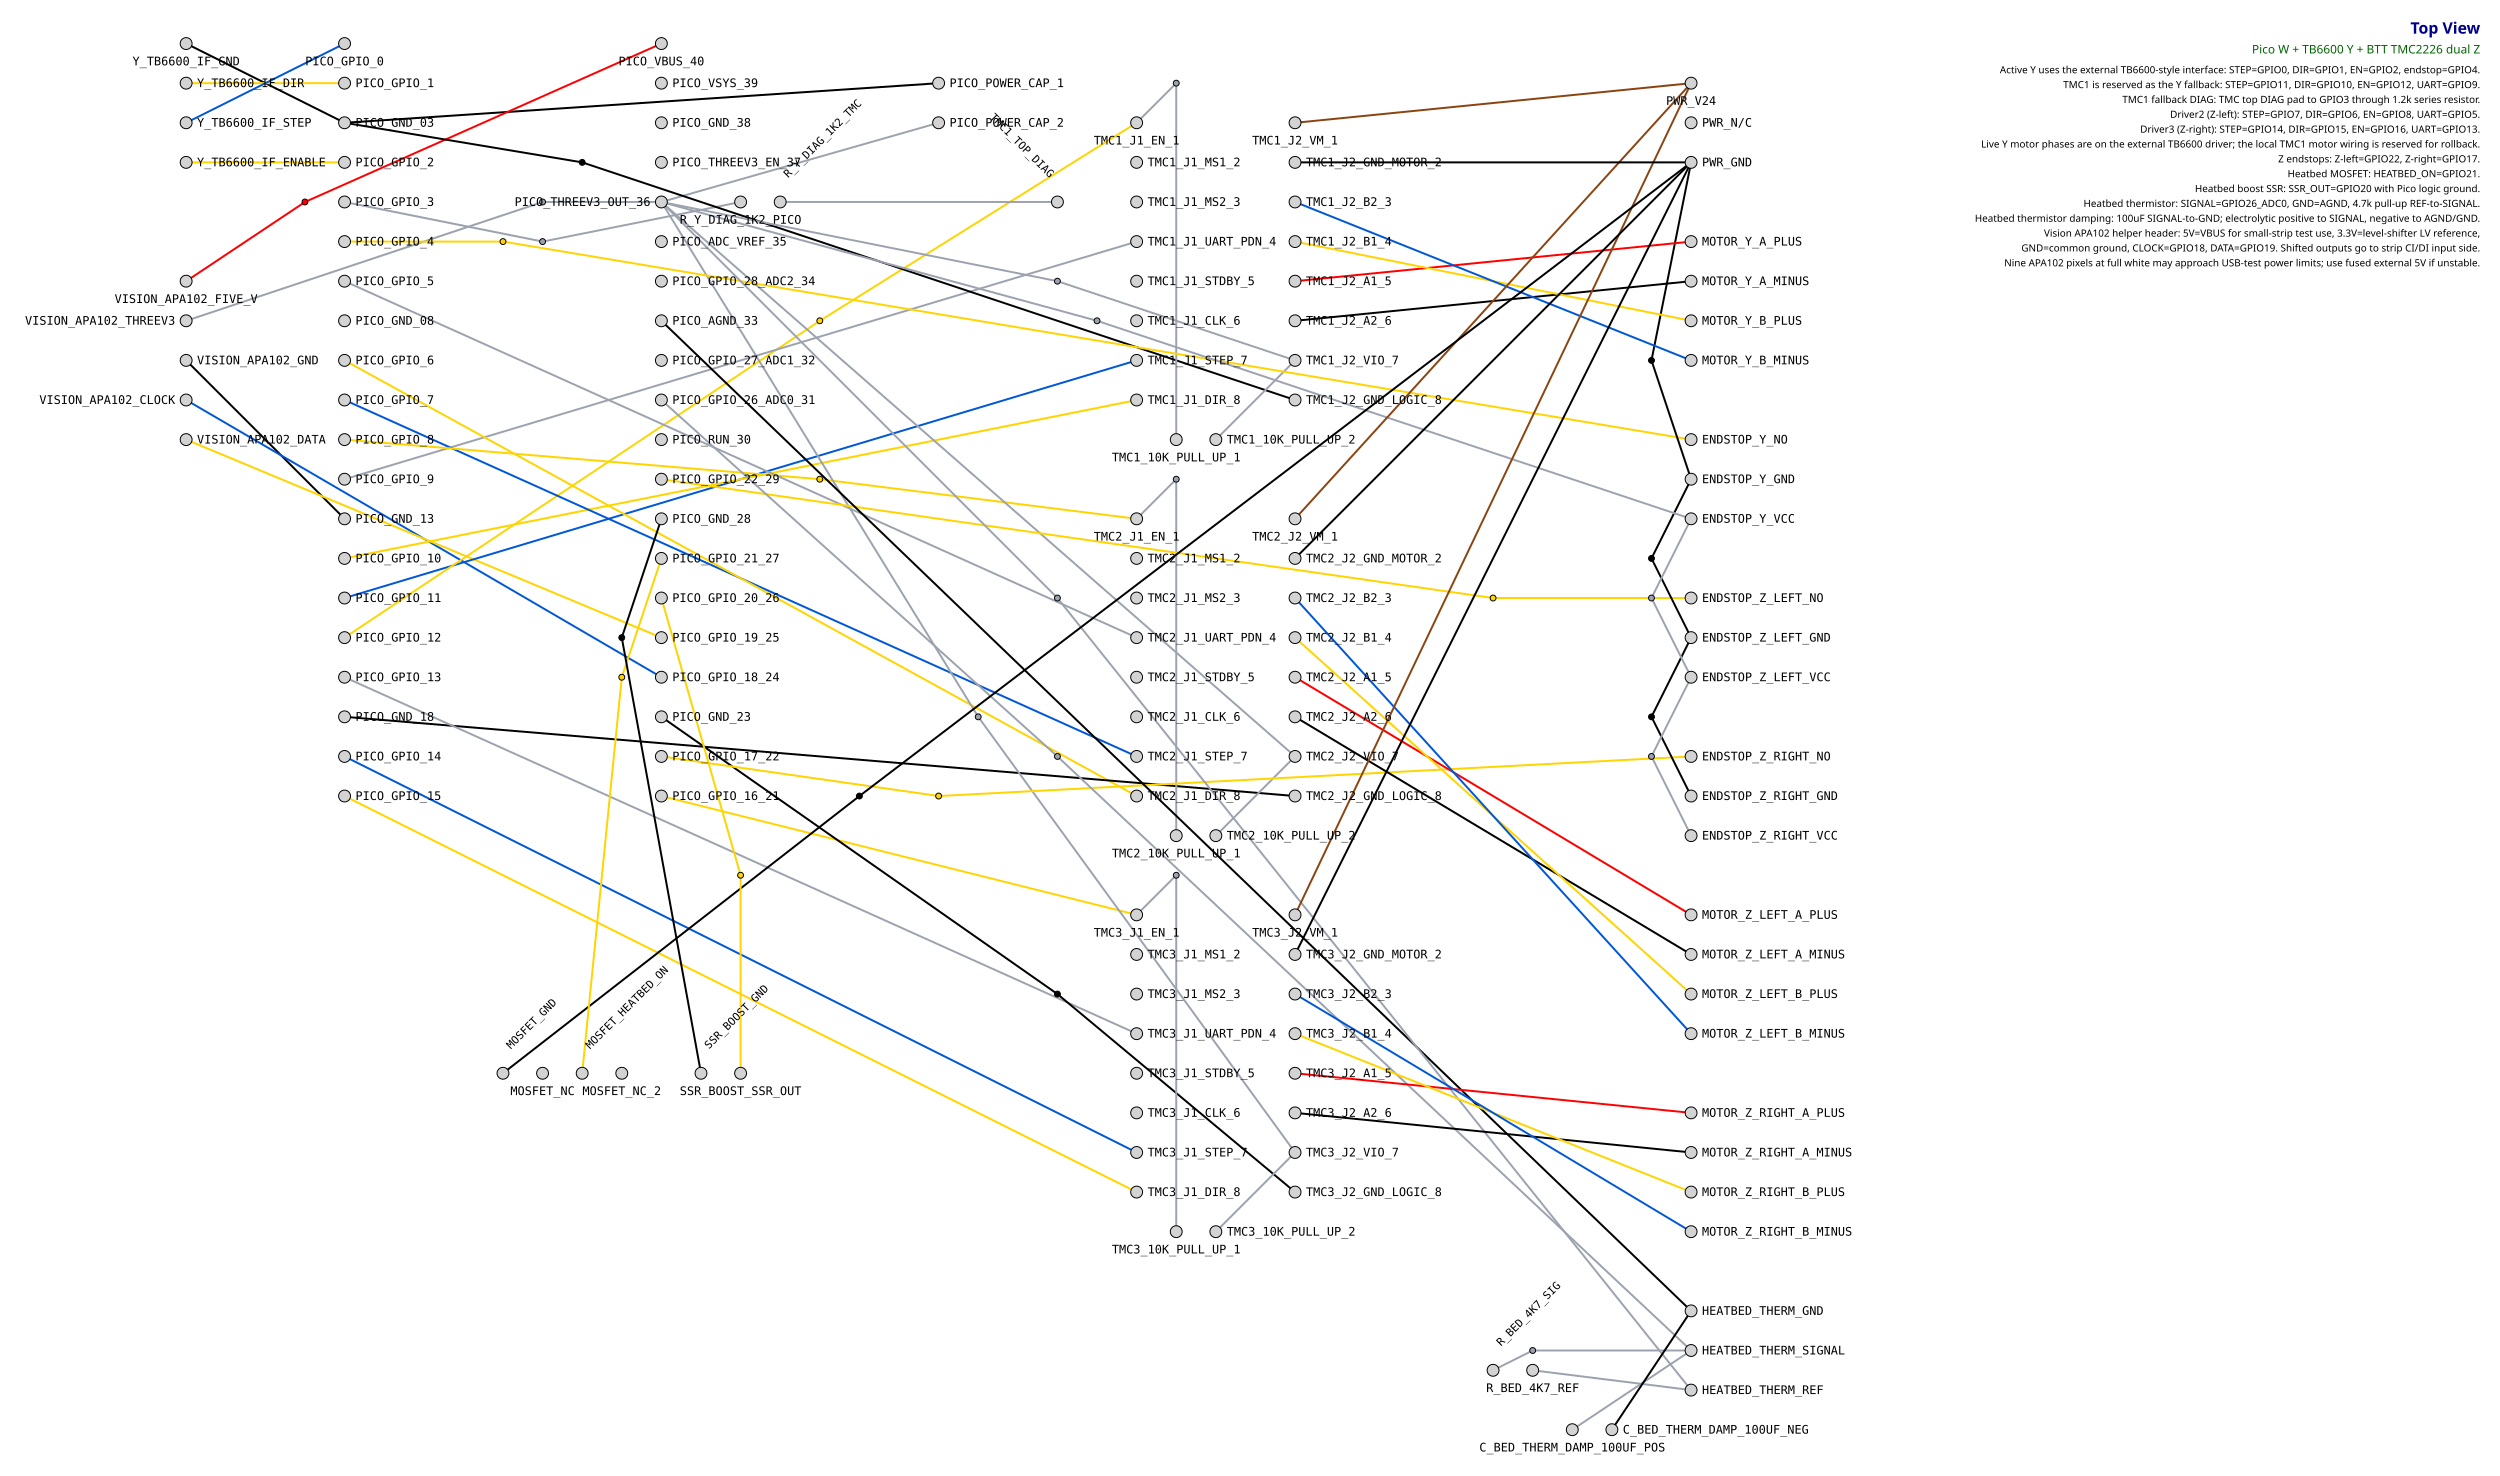
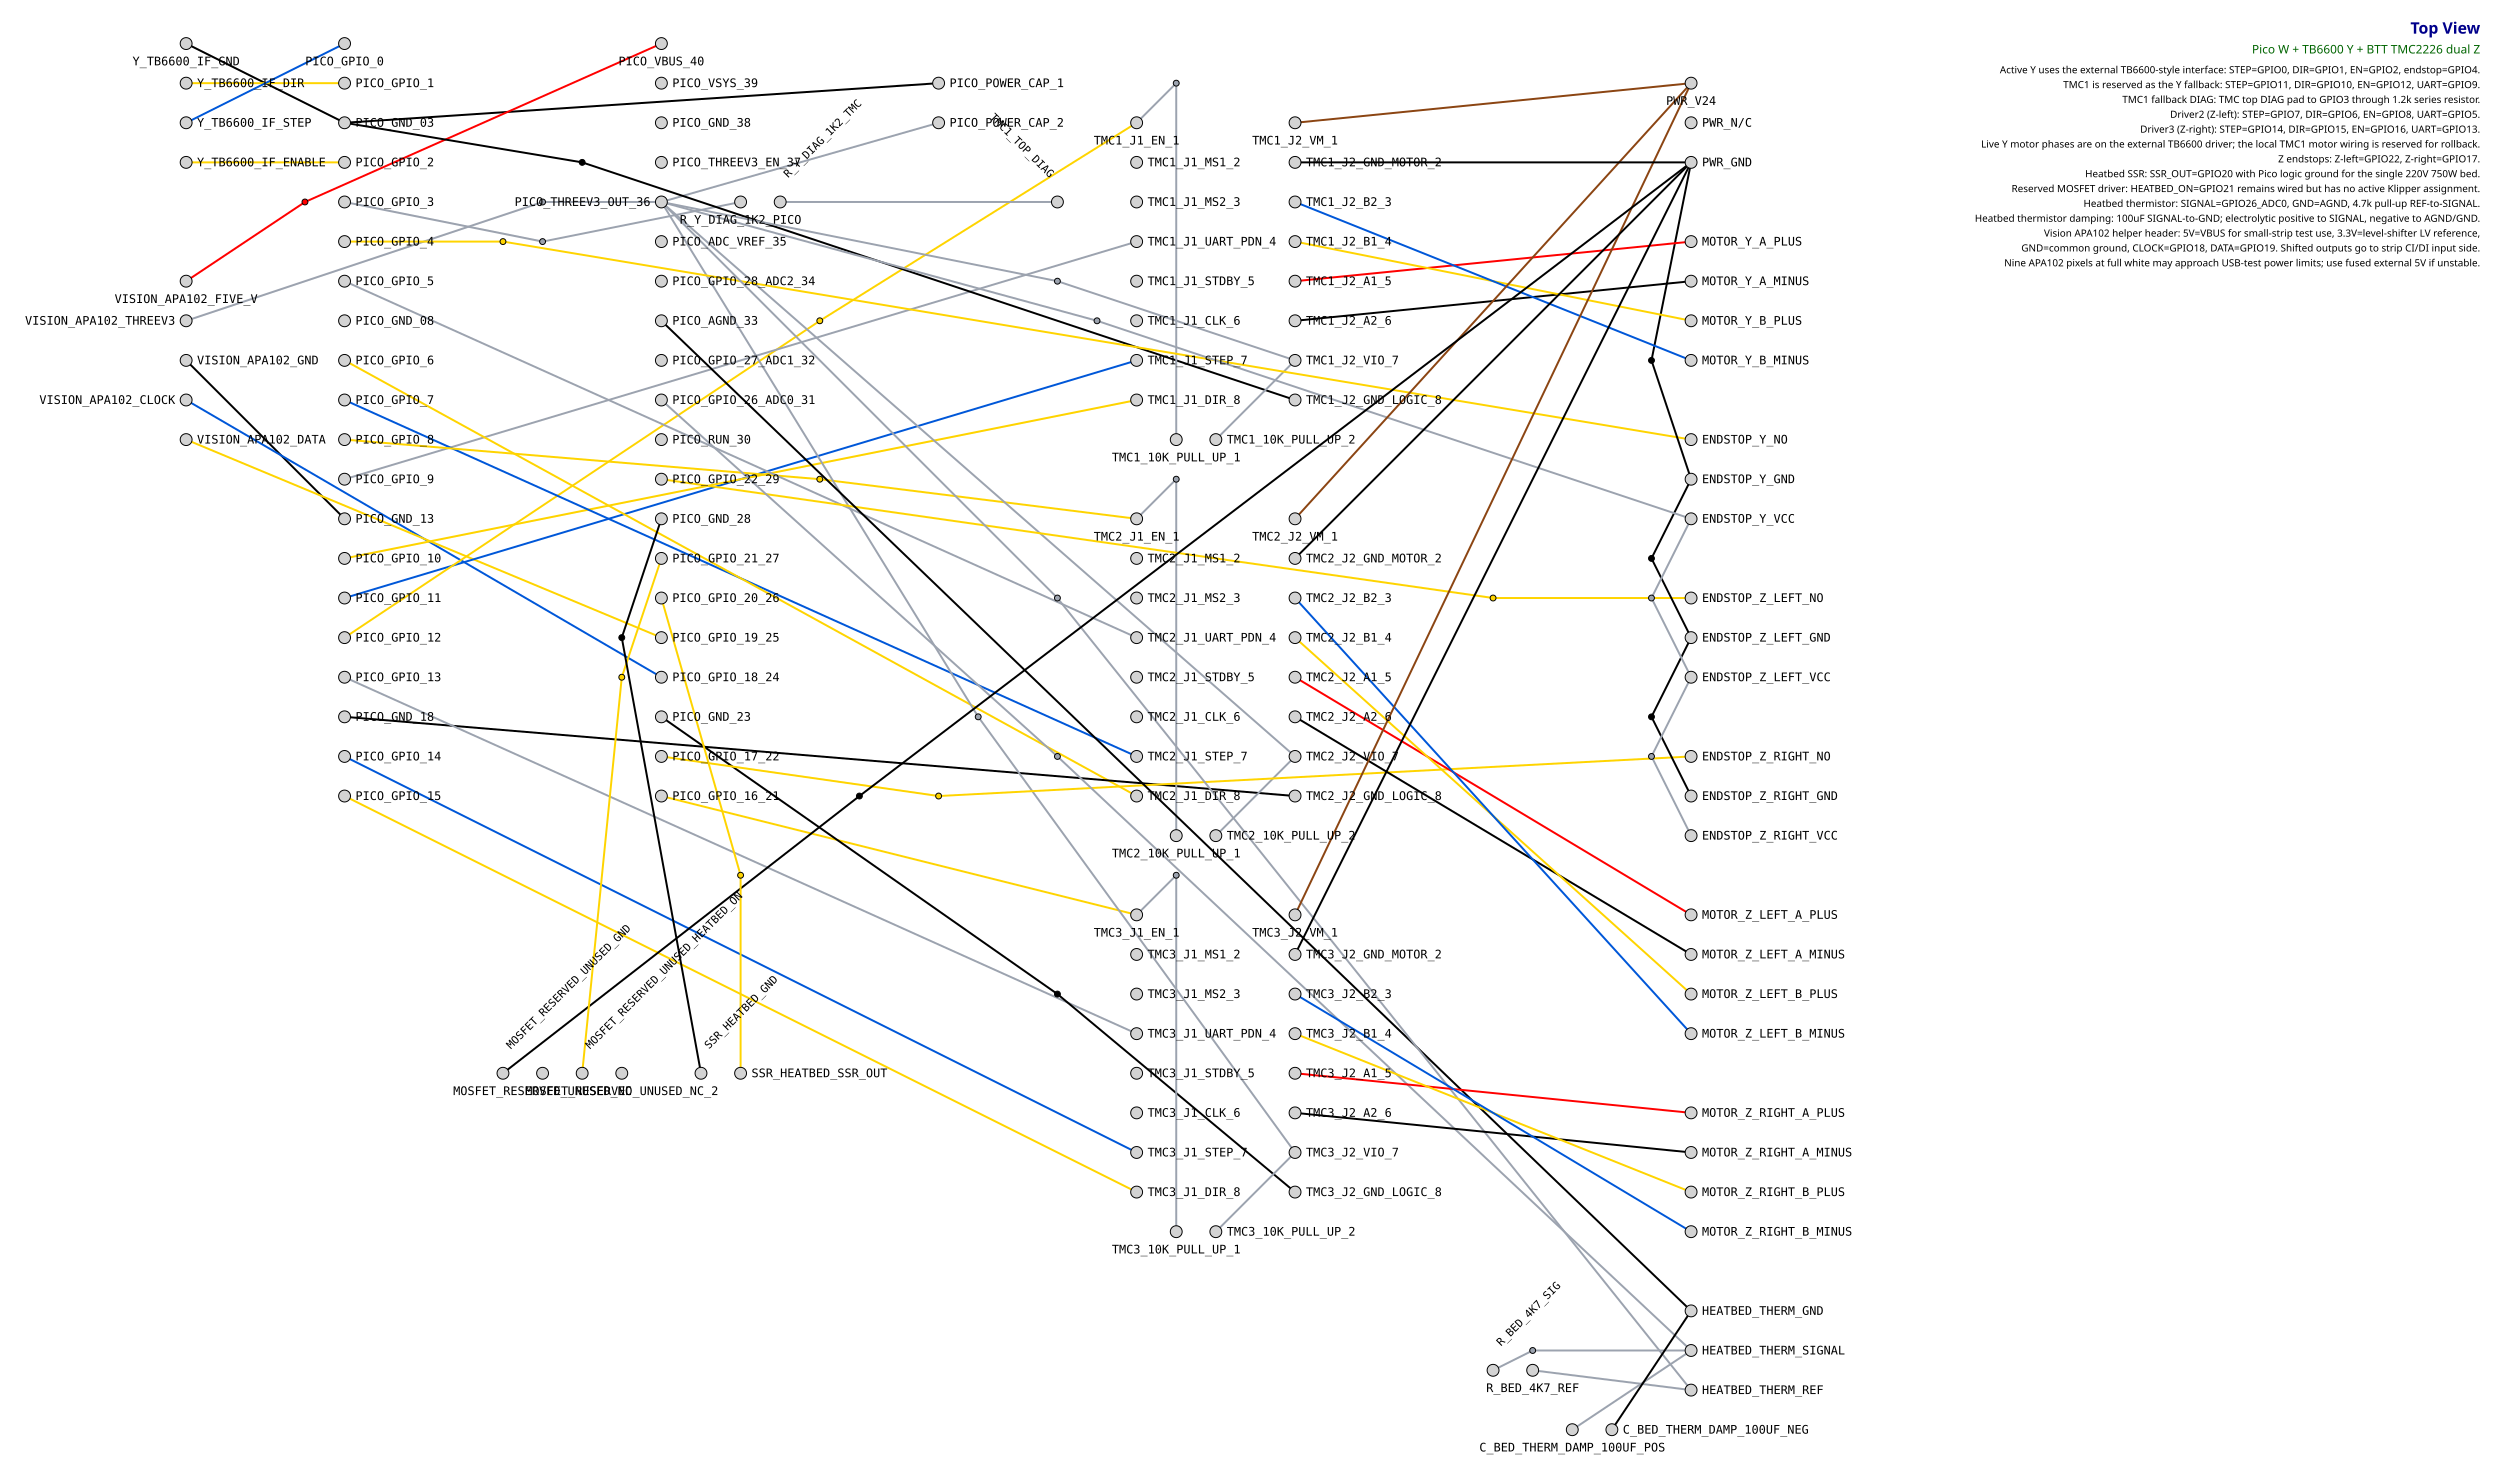
<svg xmlns="http://www.w3.org/2000/svg" viewBox="-128 -4 2525 1490" width="100%" height="100%">
  <line x1="220" y1="120" x2="820" y2="80" stroke="#000000" stroke-width="2" />
  <line x1="820" y1="120" x2="540" y2="200" stroke="#9ca3af" stroke-width="2" />
  <line x1="540" y1="40" x2="180" y2="200" stroke="#ff0000" stroke-width="2" />
  <line x1="180" y1="200" x2="60" y2="280" stroke="#ff0000" stroke-width="2" />
  <circle cx="180" cy="200" r="3" fill="#ff0000" stroke="black" stroke-width="1" />
  <line x1="540" y1="200" x2="420" y2="200" stroke="#9ca3af" stroke-width="2" />
  <line x1="420" y1="200" x2="60" y2="320" stroke="#9ca3af" stroke-width="2" />
  <circle cx="420" cy="200" r="3" fill="#9ca3af" stroke="black" stroke-width="1" />
  <line x1="220" y1="520" x2="60" y2="360" stroke="#000000" stroke-width="2" />
  <line x1="540" y1="680" x2="60" y2="400" stroke="#0057d8" stroke-width="2" />
  <line x1="540" y1="640" x2="60" y2="440" stroke="#ffd400" stroke-width="2" />
  <line x1="220" y1="120" x2="60" y2="40" stroke="#000000" stroke-width="2" />
  <line x1="220" y1="80" x2="60" y2="80" stroke="#ffd400" stroke-width="2" />
  <line x1="220" y1="40" x2="60" y2="120" stroke="#0057d8" stroke-width="2" />
  <line x1="220" y1="160" x2="60" y2="160" stroke="#ffd400" stroke-width="2" />
  <line x1="220" y1="600" x2="1020" y2="360" stroke="#0057d8" stroke-width="2" />
  <line x1="220" y1="560" x2="1020" y2="400" stroke="#ffd400" stroke-width="2" />
  <line x1="220" y1="640" x2="700" y2="320" stroke="#ffd400" stroke-width="2" />
  <line x1="700" y1="320" x2="1020" y2="120" stroke="#ffd400" stroke-width="2" />
  <circle cx="700" cy="320" r="3" fill="#ffd400" stroke="black" stroke-width="1" />
  <line x1="220" y1="480" x2="1020" y2="240" stroke="#9ca3af" stroke-width="2" />
  <line x1="220" y1="200" x2="420" y2="240" stroke="#9ca3af" stroke-width="2" />
  <line x1="420" y1="240" x2="620" y2="200" stroke="#9ca3af" stroke-width="2" />
  <circle cx="420" cy="240" r="3" fill="#9ca3af" stroke="black" stroke-width="1" />
  <line x1="660" y1="200" x2="940" y2="200" stroke="#9ca3af" stroke-width="2" />
  <line x1="220" y1="120" x2="460" y2="160" stroke="#000000" stroke-width="2" />
  <line x1="460" y1="160" x2="1180" y2="400" stroke="#000000" stroke-width="2" />
  <circle cx="460" cy="160" r="3" fill="#000000" stroke="black" stroke-width="1" />
  <line x1="540" y1="200" x2="940" y2="280" stroke="#9ca3af" stroke-width="2" />
  <line x1="940" y1="280" x2="1180" y2="360" stroke="#9ca3af" stroke-width="2" />
  <circle cx="940" cy="280" r="3" fill="#9ca3af" stroke="black" stroke-width="1" />
  <line x1="1180" y1="360" x2="1100" y2="440" stroke="#9ca3af" stroke-width="2" />
  <line x1="1060" y1="440" x2="1060" y2="80" stroke="#9ca3af" stroke-width="2" />
  <line x1="1060" y1="80" x2="1020" y2="120" stroke="#9ca3af" stroke-width="2" />
  <circle cx="1060" cy="80" r="3" fill="#9ca3af" stroke="black" stroke-width="1" />
  <line x1="220" y1="400" x2="1020" y2="760" stroke="#0057d8" stroke-width="2" />
  <line x1="220" y1="360" x2="1020" y2="800" stroke="#ffd400" stroke-width="2" />
  <line x1="220" y1="440" x2="700" y2="480" stroke="#ffd400" stroke-width="2" />
  <line x1="700" y1="480" x2="1020" y2="520" stroke="#ffd400" stroke-width="2" />
  <circle cx="700" cy="480" r="3" fill="#ffd400" stroke="black" stroke-width="1" />
  <line x1="220" y1="280" x2="1020" y2="640" stroke="#9ca3af" stroke-width="2" />
  <line x1="220" y1="720" x2="1180" y2="800" stroke="#000000" stroke-width="2" />
  <line x1="540" y1="200" x2="1180" y2="760" stroke="#9ca3af" stroke-width="2" />
  <line x1="1180" y1="760" x2="1100" y2="840" stroke="#9ca3af" stroke-width="2" />
  <line x1="1060" y1="840" x2="1060" y2="480" stroke="#9ca3af" stroke-width="2" />
  <line x1="1060" y1="480" x2="1020" y2="520" stroke="#9ca3af" stroke-width="2" />
  <circle cx="1060" cy="480" r="3" fill="#9ca3af" stroke="black" stroke-width="1" />
  <line x1="220" y1="760" x2="1020" y2="1160" stroke="#0057d8" stroke-width="2" />
  <line x1="220" y1="800" x2="1020" y2="1200" stroke="#ffd400" stroke-width="2" />
  <line x1="540" y1="800" x2="1020" y2="920" stroke="#ffd400" stroke-width="2" />
  <line x1="220" y1="680" x2="1020" y2="1040" stroke="#9ca3af" stroke-width="2" />
  <line x1="540" y1="720" x2="940" y2="1000" stroke="#000000" stroke-width="2" />
  <line x1="940" y1="1000" x2="1180" y2="1200" stroke="#000000" stroke-width="2" />
  <circle cx="940" cy="1000" r="3" fill="#000000" stroke="black" stroke-width="1" />
  <line x1="540" y1="200" x2="860" y2="720" stroke="#9ca3af" stroke-width="2" />
  <line x1="860" y1="720" x2="1180" y2="1160" stroke="#9ca3af" stroke-width="2" />
  <circle cx="860" cy="720" r="3" fill="#9ca3af" stroke="black" stroke-width="1" />
  <line x1="1180" y1="1160" x2="1100" y2="1240" stroke="#9ca3af" stroke-width="2" />
  <line x1="1060" y1="1240" x2="1060" y2="880" stroke="#9ca3af" stroke-width="2" />
  <line x1="1060" y1="880" x2="1020" y2="920" stroke="#9ca3af" stroke-width="2" />
  <circle cx="1060" cy="880" r="3" fill="#9ca3af" stroke="black" stroke-width="1" />
  <line x1="220" y1="240" x2="380" y2="240" stroke="#ffd400" stroke-width="2" />
  <line x1="380" y1="240" x2="1580" y2="440" stroke="#ffd400" stroke-width="2" />
  <circle cx="380" cy="240" r="3" fill="#ffd400" stroke="black" stroke-width="1" />
  <line x1="540" y1="480" x2="1380" y2="600" stroke="#ffd400" stroke-width="2" />
  <line x1="1380" y1="600" x2="1580" y2="600" stroke="#ffd400" stroke-width="2" />
  <circle cx="1380" cy="600" r="3" fill="#ffd400" stroke="black" stroke-width="1" />
  <line x1="540" y1="760" x2="820" y2="800" stroke="#ffd400" stroke-width="2" />
  <line x1="820" y1="800" x2="1580" y2="760" stroke="#ffd400" stroke-width="2" />
  <circle cx="820" cy="800" r="3" fill="#ffd400" stroke="black" stroke-width="1" />
  <line x1="1580" y1="160" x2="1540" y2="360" stroke="#000000" stroke-width="2" />
  <line x1="1540" y1="360" x2="1580" y2="480" stroke="#000000" stroke-width="2" />
  <circle cx="1540" cy="360" r="3" fill="#000000" stroke="black" stroke-width="1" />
  <line x1="1580" y1="480" x2="1540" y2="560" stroke="#000000" stroke-width="2" />
  <line x1="1540" y1="560" x2="1580" y2="640" stroke="#000000" stroke-width="2" />
  <circle cx="1540" cy="560" r="3" fill="#000000" stroke="black" stroke-width="1" />
  <line x1="1580" y1="640" x2="1540" y2="720" stroke="#000000" stroke-width="2" />
  <line x1="1540" y1="720" x2="1580" y2="800" stroke="#000000" stroke-width="2" />
  <circle cx="1540" cy="720" r="3" fill="#000000" stroke="black" stroke-width="1" />
  <line x1="1580" y1="520" x2="980" y2="320" stroke="#9ca3af" stroke-width="2" />
  <line x1="980" y1="320" x2="540" y2="200" stroke="#9ca3af" stroke-width="2" />
  <circle cx="980" cy="320" r="3" fill="#9ca3af" stroke="black" stroke-width="1" />
  <line x1="1580" y1="680" x2="1540" y2="600" stroke="#9ca3af" stroke-width="2" />
  <line x1="1540" y1="600" x2="1580" y2="520" stroke="#9ca3af" stroke-width="2" />
  <circle cx="1540" cy="600" r="3" fill="#9ca3af" stroke="black" stroke-width="1" />
  <line x1="1580" y1="840" x2="1540" y2="760" stroke="#9ca3af" stroke-width="2" />
  <line x1="1540" y1="760" x2="1580" y2="680" stroke="#9ca3af" stroke-width="2" />
  <circle cx="1540" cy="760" r="3" fill="#9ca3af" stroke="black" stroke-width="1" />
  <line x1="540" y1="320" x2="1580" y2="1320" stroke="#000000" stroke-width="2" />
  <line x1="540" y1="400" x2="940" y2="760" stroke="#9ca3af" stroke-width="2" />
  <line x1="940" y1="760" x2="1580" y2="1360" stroke="#9ca3af" stroke-width="2" />
  <circle cx="940" cy="760" r="3" fill="#9ca3af" stroke="black" stroke-width="1" />
  <line x1="540" y1="200" x2="940" y2="600" stroke="#9ca3af" stroke-width="2" />
  <line x1="940" y1="600" x2="1580" y2="1400" stroke="#9ca3af" stroke-width="2" />
  <circle cx="940" cy="600" r="3" fill="#9ca3af" stroke="black" stroke-width="1" />
  <line x1="1580" y1="1400" x2="1420" y2="1380" stroke="#9ca3af" stroke-width="2" />
  <line x1="1380" y1="1380" x2="1420" y2="1360" stroke="#9ca3af" stroke-width="2" />
  <line x1="1420" y1="1360" x2="1580" y2="1360" stroke="#9ca3af" stroke-width="2" />
  <circle cx="1420" cy="1360" r="3" fill="#9ca3af" stroke="black" stroke-width="1" />
  <line x1="1460" y1="1440" x2="1580" y2="1360" stroke="#9ca3af" stroke-width="2" />
  <line x1="1500" y1="1440" x2="1580" y2="1320" stroke="#000000" stroke-width="2" />
  <line x1="1580" y1="240" x2="1180" y2="280" stroke="#ff0000" stroke-width="2" />
  <line x1="1580" y1="280" x2="1180" y2="320" stroke="#000000" stroke-width="2" />
  <line x1="1580" y1="320" x2="1180" y2="240" stroke="#ffd400" stroke-width="2" />
  <line x1="1580" y1="360" x2="1180" y2="200" stroke="#0057d8" stroke-width="2" />
  <line x1="1580" y1="920" x2="1180" y2="680" stroke="#ff0000" stroke-width="2" />
  <line x1="1580" y1="960" x2="1180" y2="720" stroke="#000000" stroke-width="2" />
  <line x1="1580" y1="1000" x2="1180" y2="640" stroke="#ffd400" stroke-width="2" />
  <line x1="1580" y1="1040" x2="1180" y2="600" stroke="#0057d8" stroke-width="2" />
  <line x1="1580" y1="1120" x2="1180" y2="1080" stroke="#ff0000" stroke-width="2" />
  <line x1="1580" y1="1160" x2="1180" y2="1120" stroke="#000000" stroke-width="2" />
  <line x1="1580" y1="1200" x2="1180" y2="1040" stroke="#ffd400" stroke-width="2" />
  <line x1="1580" y1="1240" x2="1180" y2="1000" stroke="#0057d8" stroke-width="2" />
  <line x1="1580" y1="80" x2="1180" y2="120" stroke="#8b4513" stroke-width="2" />
  <line x1="1580" y1="80" x2="1180" y2="520" stroke="#8b4513" stroke-width="2" />
  <line x1="1580" y1="80" x2="1180" y2="920" stroke="#8b4513" stroke-width="2" />
  <line x1="1580" y1="160" x2="1180" y2="160" stroke="#000000" stroke-width="2" />
  <line x1="1580" y1="160" x2="1180" y2="560" stroke="#000000" stroke-width="2" />
  <line x1="1580" y1="160" x2="1180" y2="960" stroke="#000000" stroke-width="2" />
  <line x1="1580" y1="160" x2="740" y2="800" stroke="#000000" stroke-width="2" />
  <line x1="740" y1="800" x2="380" y2="1080" stroke="#000000" stroke-width="2" />
  <circle cx="740" cy="800" r="3" fill="#000000" stroke="black" stroke-width="1" />
  <line x1="540" y1="560" x2="500" y2="680" stroke="#ffd400" stroke-width="2" />
  <line x1="500" y1="680" x2="460" y2="1080" stroke="#ffd400" stroke-width="2" />
  <circle cx="500" cy="680" r="3" fill="#ffd400" stroke="black" stroke-width="1" />
  <line x1="540" y1="520" x2="500" y2="640" stroke="#000000" stroke-width="2" />
  <line x1="500" y1="640" x2="580" y2="1080" stroke="#000000" stroke-width="2" />
  <circle cx="500" cy="640" r="3" fill="#000000" stroke="black" stroke-width="1" />
  <line x1="540" y1="600" x2="620" y2="880" stroke="#ffd400" stroke-width="2" />
  <line x1="620" y1="880" x2="620" y2="1080" stroke="#ffd400" stroke-width="2" />
  <circle cx="620" cy="880" r="3" fill="#ffd400" stroke="black" stroke-width="1" />
  <circle cx="220" cy="40" r="6" fill="lightgray" stroke="black" />
  <text x="220" y="62" font-size="12px" font-family="monospace" text-anchor="middle">PICO_GPIO_0</text>
  <circle cx="220" cy="80" r="6" fill="lightgray" stroke="black" />
  <text x="231" y="84" font-size="12px" font-family="monospace" text-anchor="start">PICO_GPIO_1</text>
  <circle cx="220" cy="120" r="6" fill="lightgray" stroke="black" />
  <text x="231" y="124" font-size="12px" font-family="monospace" text-anchor="start">PICO_GND_03</text>
  <circle cx="220" cy="160" r="6" fill="lightgray" stroke="black" />
  <text x="231" y="164" font-size="12px" font-family="monospace" text-anchor="start">PICO_GPIO_2</text>
  <circle cx="220" cy="200" r="6" fill="lightgray" stroke="black" />
  <text x="231" y="204" font-size="12px" font-family="monospace" text-anchor="start">PICO_GPIO_3</text>
  <circle cx="220" cy="240" r="6" fill="lightgray" stroke="black" />
  <text x="231" y="244" font-size="12px" font-family="monospace" text-anchor="start">PICO_GPIO_4</text>
  <circle cx="220" cy="280" r="6" fill="lightgray" stroke="black" />
  <text x="231" y="284" font-size="12px" font-family="monospace" text-anchor="start">PICO_GPIO_5</text>
  <circle cx="220" cy="320" r="6" fill="lightgray" stroke="black" />
  <text x="231" y="324" font-size="12px" font-family="monospace" text-anchor="start">PICO_GND_08</text>
  <circle cx="220" cy="360" r="6" fill="lightgray" stroke="black" />
  <text x="231" y="364" font-size="12px" font-family="monospace" text-anchor="start">PICO_GPIO_6</text>
  <circle cx="220" cy="400" r="6" fill="lightgray" stroke="black" />
  <text x="231" y="404" font-size="12px" font-family="monospace" text-anchor="start">PICO_GPIO_7</text>
  <circle cx="220" cy="440" r="6" fill="lightgray" stroke="black" />
  <text x="231" y="444" font-size="12px" font-family="monospace" text-anchor="start">PICO_GPIO_8</text>
  <circle cx="220" cy="480" r="6" fill="lightgray" stroke="black" />
  <text x="231" y="484" font-size="12px" font-family="monospace" text-anchor="start">PICO_GPIO_9</text>
  <circle cx="220" cy="520" r="6" fill="lightgray" stroke="black" />
  <text x="231" y="524" font-size="12px" font-family="monospace" text-anchor="start">PICO_GND_13</text>
  <circle cx="220" cy="560" r="6" fill="lightgray" stroke="black" />
  <text x="231" y="564" font-size="12px" font-family="monospace" text-anchor="start">PICO_GPIO_10</text>
  <circle cx="220" cy="600" r="6" fill="lightgray" stroke="black" />
  <text x="231" y="604" font-size="12px" font-family="monospace" text-anchor="start">PICO_GPIO_11</text>
  <circle cx="220" cy="640" r="6" fill="lightgray" stroke="black" />
  <text x="231" y="644" font-size="12px" font-family="monospace" text-anchor="start">PICO_GPIO_12</text>
  <circle cx="220" cy="680" r="6" fill="lightgray" stroke="black" />
  <text x="231" y="684" font-size="12px" font-family="monospace" text-anchor="start">PICO_GPIO_13</text>
  <circle cx="220" cy="720" r="6" fill="lightgray" stroke="black" />
  <text x="231" y="724" font-size="12px" font-family="monospace" text-anchor="start">PICO_GND_18</text>
  <circle cx="220" cy="760" r="6" fill="lightgray" stroke="black" />
  <text x="231" y="764" font-size="12px" font-family="monospace" text-anchor="start">PICO_GPIO_14</text>
  <circle cx="220" cy="800" r="6" fill="lightgray" stroke="black" />
  <text x="231" y="804" font-size="12px" font-family="monospace" text-anchor="start">PICO_GPIO_15</text>
  <circle cx="540" cy="40" r="6" fill="lightgray" stroke="black" />
  <text x="540" y="62" font-size="12px" font-family="monospace" text-anchor="middle">PICO_VBUS_40</text>
  <circle cx="540" cy="80" r="6" fill="lightgray" stroke="black" />
  <text x="551" y="84" font-size="12px" font-family="monospace" text-anchor="start">PICO_VSYS_39</text>
  <circle cx="540" cy="120" r="6" fill="lightgray" stroke="black" />
  <text x="551" y="124" font-size="12px" font-family="monospace" text-anchor="start">PICO_GND_38</text>
  <circle cx="540" cy="160" r="6" fill="lightgray" stroke="black" />
  <text x="551" y="164" font-size="12px" font-family="monospace" text-anchor="start">PICO_THREEV3_EN_37</text>
  <circle cx="540" cy="200" r="6" fill="lightgray" stroke="black" />
  <text x="529" y="204" font-size="12px" font-family="monospace" text-anchor="end">PICO_THREEV3_OUT_36</text>
  <circle cx="540" cy="240" r="6" fill="lightgray" stroke="black" />
  <text x="551" y="244" font-size="12px" font-family="monospace" text-anchor="start">PICO_ADC_VREF_35</text>
  <circle cx="540" cy="280" r="6" fill="lightgray" stroke="black" />
  <text x="551" y="284" font-size="12px" font-family="monospace" text-anchor="start">PICO_GPIO_28_ADC2_34</text>
  <circle cx="540" cy="320" r="6" fill="lightgray" stroke="black" />
  <text x="551" y="324" font-size="12px" font-family="monospace" text-anchor="start">PICO_AGND_33</text>
  <circle cx="540" cy="360" r="6" fill="lightgray" stroke="black" />
  <text x="551" y="364" font-size="12px" font-family="monospace" text-anchor="start">PICO_GPIO_27_ADC1_32</text>
  <circle cx="540" cy="400" r="6" fill="lightgray" stroke="black" />
  <text x="551" y="404" font-size="12px" font-family="monospace" text-anchor="start">PICO_GPIO_26_ADC0_31</text>
  <circle cx="540" cy="440" r="6" fill="lightgray" stroke="black" />
  <text x="551" y="444" font-size="12px" font-family="monospace" text-anchor="start">PICO_RUN_30</text>
  <circle cx="540" cy="480" r="6" fill="lightgray" stroke="black" />
  <text x="551" y="484" font-size="12px" font-family="monospace" text-anchor="start">PICO_GPIO_22_29</text>
  <circle cx="540" cy="520" r="6" fill="lightgray" stroke="black" />
  <text x="551" y="524" font-size="12px" font-family="monospace" text-anchor="start">PICO_GND_28</text>
  <circle cx="540" cy="560" r="6" fill="lightgray" stroke="black" />
  <text x="551" y="564" font-size="12px" font-family="monospace" text-anchor="start">PICO_GPIO_21_27</text>
  <circle cx="540" cy="600" r="6" fill="lightgray" stroke="black" />
  <text x="551" y="604" font-size="12px" font-family="monospace" text-anchor="start">PICO_GPIO_20_26</text>
  <circle cx="540" cy="640" r="6" fill="lightgray" stroke="black" />
  <text x="551" y="644" font-size="12px" font-family="monospace" text-anchor="start">PICO_GPIO_19_25</text>
  <circle cx="540" cy="680" r="6" fill="lightgray" stroke="black" />
  <text x="551" y="684" font-size="12px" font-family="monospace" text-anchor="start">PICO_GPIO_18_24</text>
  <circle cx="540" cy="720" r="6" fill="lightgray" stroke="black" />
  <text x="551" y="724" font-size="12px" font-family="monospace" text-anchor="start">PICO_GND_23</text>
  <circle cx="540" cy="760" r="6" fill="lightgray" stroke="black" />
  <text x="551" y="764" font-size="12px" font-family="monospace" text-anchor="start">PICO_GPIO_17_22</text>
  <circle cx="540" cy="800" r="6" fill="lightgray" stroke="black" />
  <text x="551" y="804" font-size="12px" font-family="monospace" text-anchor="start">PICO_GPIO_16_21</text>
  <circle cx="1020" cy="120" r="6" fill="lightgray" stroke="black" />
  <text x="1020" y="142" font-size="12px" font-family="monospace" text-anchor="middle">TMC1_J1_EN_1</text>
  <circle cx="1020" cy="160" r="6" fill="lightgray" stroke="black" />
  <text x="1031" y="164" font-size="12px" font-family="monospace" text-anchor="start">TMC1_J1_MS1_2</text>
  <circle cx="1020" cy="200" r="6" fill="lightgray" stroke="black" />
  <text x="1031" y="204" font-size="12px" font-family="monospace" text-anchor="start">TMC1_J1_MS2_3</text>
  <circle cx="1020" cy="240" r="6" fill="lightgray" stroke="black" />
  <text x="1031" y="244" font-size="12px" font-family="monospace" text-anchor="start">TMC1_J1_UART_PDN_4</text>
  <circle cx="1020" cy="280" r="6" fill="lightgray" stroke="black" />
  <text x="1031" y="284" font-size="12px" font-family="monospace" text-anchor="start">TMC1_J1_STDBY_5</text>
  <circle cx="1020" cy="320" r="6" fill="lightgray" stroke="black" />
  <text x="1031" y="324" font-size="12px" font-family="monospace" text-anchor="start">TMC1_J1_CLK_6</text>
  <circle cx="1020" cy="360" r="6" fill="lightgray" stroke="black" />
  <text x="1031" y="364" font-size="12px" font-family="monospace" text-anchor="start">TMC1_J1_STEP_7</text>
  <circle cx="1020" cy="400" r="6" fill="lightgray" stroke="black" />
  <text x="1031" y="404" font-size="12px" font-family="monospace" text-anchor="start">TMC1_J1_DIR_8</text>
  <circle cx="1180" cy="120" r="6" fill="lightgray" stroke="black" />
  <text x="1180" y="142" font-size="12px" font-family="monospace" text-anchor="middle">TMC1_J2_VM_1</text>
  <circle cx="1180" cy="160" r="6" fill="lightgray" stroke="black" />
  <text x="1191" y="164" font-size="12px" font-family="monospace" text-anchor="start">TMC1_J2_GND_MOTOR_2</text>
  <circle cx="1180" cy="200" r="6" fill="lightgray" stroke="black" />
  <text x="1191" y="204" font-size="12px" font-family="monospace" text-anchor="start">TMC1_J2_B2_3</text>
  <circle cx="1180" cy="240" r="6" fill="lightgray" stroke="black" />
  <text x="1191" y="244" font-size="12px" font-family="monospace" text-anchor="start">TMC1_J2_B1_4</text>
  <circle cx="1180" cy="280" r="6" fill="lightgray" stroke="black" />
  <text x="1191" y="284" font-size="12px" font-family="monospace" text-anchor="start">TMC1_J2_A1_5</text>
  <circle cx="1180" cy="320" r="6" fill="lightgray" stroke="black" />
  <text x="1191" y="324" font-size="12px" font-family="monospace" text-anchor="start">TMC1_J2_A2_6</text>
  <circle cx="1180" cy="360" r="6" fill="lightgray" stroke="black" />
  <text x="1191" y="364" font-size="12px" font-family="monospace" text-anchor="start">TMC1_J2_VIO_7</text>
  <circle cx="1180" cy="400" r="6" fill="lightgray" stroke="black" />
  <text x="1191" y="404" font-size="12px" font-family="monospace" text-anchor="start">TMC1_J2_GND_LOGIC_8</text>
  <circle cx="940" cy="200" r="6" fill="lightgray" stroke="black" />
  <text x="932" y="176" font-size="11px" font-family="monospace" text-anchor="end" transform="rotate(45,932,176)">TMC1_TOP_DIAG</text>
  <circle cx="1020" cy="520" r="6" fill="lightgray" stroke="black" />
  <text x="1020" y="542" font-size="12px" font-family="monospace" text-anchor="middle">TMC2_J1_EN_1</text>
  <circle cx="1020" cy="560" r="6" fill="lightgray" stroke="black" />
  <text x="1031" y="564" font-size="12px" font-family="monospace" text-anchor="start">TMC2_J1_MS1_2</text>
  <circle cx="1020" cy="600" r="6" fill="lightgray" stroke="black" />
  <text x="1031" y="604" font-size="12px" font-family="monospace" text-anchor="start">TMC2_J1_MS2_3</text>
  <circle cx="1020" cy="640" r="6" fill="lightgray" stroke="black" />
  <text x="1031" y="644" font-size="12px" font-family="monospace" text-anchor="start">TMC2_J1_UART_PDN_4</text>
  <circle cx="1020" cy="680" r="6" fill="lightgray" stroke="black" />
  <text x="1031" y="684" font-size="12px" font-family="monospace" text-anchor="start">TMC2_J1_STDBY_5</text>
  <circle cx="1020" cy="720" r="6" fill="lightgray" stroke="black" />
  <text x="1031" y="724" font-size="12px" font-family="monospace" text-anchor="start">TMC2_J1_CLK_6</text>
  <circle cx="1020" cy="760" r="6" fill="lightgray" stroke="black" />
  <text x="1031" y="764" font-size="12px" font-family="monospace" text-anchor="start">TMC2_J1_STEP_7</text>
  <circle cx="1020" cy="800" r="6" fill="lightgray" stroke="black" />
  <text x="1031" y="804" font-size="12px" font-family="monospace" text-anchor="start">TMC2_J1_DIR_8</text>
  <circle cx="1180" cy="520" r="6" fill="lightgray" stroke="black" />
  <text x="1180" y="542" font-size="12px" font-family="monospace" text-anchor="middle">TMC2_J2_VM_1</text>
  <circle cx="1180" cy="560" r="6" fill="lightgray" stroke="black" />
  <text x="1191" y="564" font-size="12px" font-family="monospace" text-anchor="start">TMC2_J2_GND_MOTOR_2</text>
  <circle cx="1180" cy="600" r="6" fill="lightgray" stroke="black" />
  <text x="1191" y="604" font-size="12px" font-family="monospace" text-anchor="start">TMC2_J2_B2_3</text>
  <circle cx="1180" cy="640" r="6" fill="lightgray" stroke="black" />
  <text x="1191" y="644" font-size="12px" font-family="monospace" text-anchor="start">TMC2_J2_B1_4</text>
  <circle cx="1180" cy="680" r="6" fill="lightgray" stroke="black" />
  <text x="1191" y="684" font-size="12px" font-family="monospace" text-anchor="start">TMC2_J2_A1_5</text>
  <circle cx="1180" cy="720" r="6" fill="lightgray" stroke="black" />
  <text x="1191" y="724" font-size="12px" font-family="monospace" text-anchor="start">TMC2_J2_A2_6</text>
  <circle cx="1180" cy="760" r="6" fill="lightgray" stroke="black" />
  <text x="1191" y="764" font-size="12px" font-family="monospace" text-anchor="start">TMC2_J2_VIO_7</text>
  <circle cx="1180" cy="800" r="6" fill="lightgray" stroke="black" />
  <text x="1191" y="804" font-size="12px" font-family="monospace" text-anchor="start">TMC2_J2_GND_LOGIC_8</text>
  <circle cx="1020" cy="920" r="6" fill="lightgray" stroke="black" />
  <text x="1020" y="942" font-size="12px" font-family="monospace" text-anchor="middle">TMC3_J1_EN_1</text>
  <circle cx="1020" cy="960" r="6" fill="lightgray" stroke="black" />
  <text x="1031" y="964" font-size="12px" font-family="monospace" text-anchor="start">TMC3_J1_MS1_2</text>
  <circle cx="1020" cy="1000" r="6" fill="lightgray" stroke="black" />
  <text x="1031" y="1004" font-size="12px" font-family="monospace" text-anchor="start">TMC3_J1_MS2_3</text>
  <circle cx="1020" cy="1040" r="6" fill="lightgray" stroke="black" />
  <text x="1031" y="1044" font-size="12px" font-family="monospace" text-anchor="start">TMC3_J1_UART_PDN_4</text>
  <circle cx="1020" cy="1080" r="6" fill="lightgray" stroke="black" />
  <text x="1031" y="1084" font-size="12px" font-family="monospace" text-anchor="start">TMC3_J1_STDBY_5</text>
  <circle cx="1020" cy="1120" r="6" fill="lightgray" stroke="black" />
  <text x="1031" y="1124" font-size="12px" font-family="monospace" text-anchor="start">TMC3_J1_CLK_6</text>
  <circle cx="1020" cy="1160" r="6" fill="lightgray" stroke="black" />
  <text x="1031" y="1164" font-size="12px" font-family="monospace" text-anchor="start">TMC3_J1_STEP_7</text>
  <circle cx="1020" cy="1200" r="6" fill="lightgray" stroke="black" />
  <text x="1031" y="1204" font-size="12px" font-family="monospace" text-anchor="start">TMC3_J1_DIR_8</text>
  <circle cx="1180" cy="920" r="6" fill="lightgray" stroke="black" />
  <text x="1180" y="942" font-size="12px" font-family="monospace" text-anchor="middle">TMC3_J2_VM_1</text>
  <circle cx="1180" cy="960" r="6" fill="lightgray" stroke="black" />
  <text x="1191" y="964" font-size="12px" font-family="monospace" text-anchor="start">TMC3_J2_GND_MOTOR_2</text>
  <circle cx="1180" cy="1000" r="6" fill="lightgray" stroke="black" />
  <text x="1191" y="1004" font-size="12px" font-family="monospace" text-anchor="start">TMC3_J2_B2_3</text>
  <circle cx="1180" cy="1040" r="6" fill="lightgray" stroke="black" />
  <text x="1191" y="1044" font-size="12px" font-family="monospace" text-anchor="start">TMC3_J2_B1_4</text>
  <circle cx="1180" cy="1080" r="6" fill="lightgray" stroke="black" />
  <text x="1191" y="1084" font-size="12px" font-family="monospace" text-anchor="start">TMC3_J2_A1_5</text>
  <circle cx="1180" cy="1120" r="6" fill="lightgray" stroke="black" />
  <text x="1191" y="1124" font-size="12px" font-family="monospace" text-anchor="start">TMC3_J2_A2_6</text>
  <circle cx="1180" cy="1160" r="6" fill="lightgray" stroke="black" />
  <text x="1191" y="1164" font-size="12px" font-family="monospace" text-anchor="start">TMC3_J2_VIO_7</text>
  <circle cx="1180" cy="1200" r="6" fill="lightgray" stroke="black" />
  <text x="1191" y="1204" font-size="12px" font-family="monospace" text-anchor="start">TMC3_J2_GND_LOGIC_8</text>
  <circle cx="1060" cy="440" r="6" fill="lightgray" stroke="black" />
  <text x="1060" y="462" font-size="12px" font-family="monospace" text-anchor="middle">TMC1_10K_PULL_UP_1</text>
  <circle cx="1100" cy="440" r="6" fill="lightgray" stroke="black" />
  <text x="1111" y="444" font-size="12px" font-family="monospace" text-anchor="start">TMC1_10K_PULL_UP_2</text>
  <circle cx="620" cy="200" r="6" fill="lightgray" stroke="black" />
  <text x="620" y="222" font-size="12px" font-family="monospace" text-anchor="middle">R_Y_DIAG_1K2_PICO</text>
  <circle cx="660" cy="200" r="6" fill="lightgray" stroke="black" />
  <text x="668" y="176" font-size="11px" font-family="monospace" text-anchor="start" transform="rotate(-45,668,176)">R_Y_DIAG_1K2_TMC</text>
  <circle cx="1060" cy="840" r="6" fill="lightgray" stroke="black" />
  <text x="1060" y="862" font-size="12px" font-family="monospace" text-anchor="middle">TMC2_10K_PULL_UP_1</text>
  <circle cx="1100" cy="840" r="6" fill="lightgray" stroke="black" />
  <text x="1111" y="844" font-size="12px" font-family="monospace" text-anchor="start">TMC2_10K_PULL_UP_2</text>
  <circle cx="1060" cy="1240" r="6" fill="lightgray" stroke="black" />
  <text x="1060" y="1262" font-size="12px" font-family="monospace" text-anchor="middle">TMC3_10K_PULL_UP_1</text>
  <circle cx="1100" cy="1240" r="6" fill="lightgray" stroke="black" />
  <text x="1111" y="1244" font-size="12px" font-family="monospace" text-anchor="start">TMC3_10K_PULL_UP_2</text>
  <circle cx="820" cy="80" r="6" fill="lightgray" stroke="black" />
  <text x="831" y="84" font-size="12px" font-family="monospace" text-anchor="start">PICO_POWER_CAP_1</text>
  <circle cx="820" cy="120" r="6" fill="lightgray" stroke="black" />
  <text x="831" y="124" font-size="12px" font-family="monospace" text-anchor="start">PICO_POWER_CAP_2</text>
  <circle cx="1580" cy="1320" r="6" fill="lightgray" stroke="black" />
  <text x="1591" y="1324" font-size="12px" font-family="monospace" text-anchor="start">HEATBED_THERM_GND</text>
  <circle cx="1580" cy="1360" r="6" fill="lightgray" stroke="black" />
  <text x="1591" y="1364" font-size="12px" font-family="monospace" text-anchor="start">HEATBED_THERM_SIGNAL</text>
  <circle cx="1580" cy="1400" r="6" fill="lightgray" stroke="black" />
  <text x="1591" y="1404" font-size="12px" font-family="monospace" text-anchor="start">HEATBED_THERM_REF</text>
  <circle cx="1380" cy="1380" r="6" fill="lightgray" stroke="black" />
  <text x="1388" y="1356" font-size="11px" font-family="monospace" text-anchor="start" transform="rotate(-45,1388,1356)">R_BED_4K7_SIG</text>
  <circle cx="1420" cy="1380" r="6" fill="lightgray" stroke="black" />
  <text x="1420" y="1402" font-size="12px" font-family="monospace" text-anchor="middle">R_BED_4K7_REF</text>
  <circle cx="1460" cy="1440" r="6" fill="lightgray" stroke="black" />
  <text x="1460" y="1462" font-size="12px" font-family="monospace" text-anchor="middle">C_BED_THERM_DAMP_100UF_POS</text>
  <circle cx="1500" cy="1440" r="6" fill="lightgray" stroke="black" />
  <text x="1511" y="1444" font-size="12px" font-family="monospace" text-anchor="start">C_BED_THERM_DAMP_100UF_NEG</text>
  <circle cx="60" cy="280" r="6" fill="lightgray" stroke="black" />
  <text x="60" y="302" font-size="12px" font-family="monospace" text-anchor="middle">VISION_APA102_FIVE_V</text>
  <circle cx="60" cy="320" r="6" fill="lightgray" stroke="black" />
  <text x="49" y="324" font-size="12px" font-family="monospace" text-anchor="end">VISION_APA102_THREEV3</text>
  <circle cx="60" cy="360" r="6" fill="lightgray" stroke="black" />
  <text x="71" y="364" font-size="12px" font-family="monospace" text-anchor="start">VISION_APA102_GND</text>
  <circle cx="60" cy="400" r="6" fill="lightgray" stroke="black" />
  <text x="49" y="404" font-size="12px" font-family="monospace" text-anchor="end">VISION_APA102_CLOCK</text>
  <circle cx="60" cy="440" r="6" fill="lightgray" stroke="black" />
  <text x="71" y="444" font-size="12px" font-family="monospace" text-anchor="start">VISION_APA102_DATA</text>
  <circle cx="1580" cy="440" r="6" fill="lightgray" stroke="black" />
  <text x="1591" y="444" font-size="12px" font-family="monospace" text-anchor="start">ENDSTOP_Y_NO</text>
  <circle cx="1580" cy="480" r="6" fill="lightgray" stroke="black" />
  <text x="1591" y="484" font-size="12px" font-family="monospace" text-anchor="start">ENDSTOP_Y_GND</text>
  <circle cx="1580" cy="520" r="6" fill="lightgray" stroke="black" />
  <text x="1591" y="524" font-size="12px" font-family="monospace" text-anchor="start">ENDSTOP_Y_VCC</text>
  <circle cx="1580" cy="240" r="6" fill="lightgray" stroke="black" />
  <text x="1591" y="244" font-size="12px" font-family="monospace" text-anchor="start">MOTOR_Y_A_PLUS</text>
  <circle cx="1580" cy="280" r="6" fill="lightgray" stroke="black" />
  <text x="1591" y="284" font-size="12px" font-family="monospace" text-anchor="start">MOTOR_Y_A_MINUS</text>
  <circle cx="1580" cy="320" r="6" fill="lightgray" stroke="black" />
  <text x="1591" y="324" font-size="12px" font-family="monospace" text-anchor="start">MOTOR_Y_B_PLUS</text>
  <circle cx="1580" cy="360" r="6" fill="lightgray" stroke="black" />
  <text x="1591" y="364" font-size="12px" font-family="monospace" text-anchor="start">MOTOR_Y_B_MINUS</text>
  <circle cx="60" cy="40" r="6" fill="lightgray" stroke="black" />
  <text x="60" y="62" font-size="12px" font-family="monospace" text-anchor="middle">Y_TB6600_IF_GND</text>
  <circle cx="60" cy="80" r="6" fill="lightgray" stroke="black" />
  <text x="71" y="84" font-size="12px" font-family="monospace" text-anchor="start">Y_TB6600_IF_DIR</text>
  <circle cx="60" cy="120" r="6" fill="lightgray" stroke="black" />
  <text x="71" y="124" font-size="12px" font-family="monospace" text-anchor="start">Y_TB6600_IF_STEP</text>
  <circle cx="60" cy="160" r="6" fill="lightgray" stroke="black" />
  <text x="71" y="164" font-size="12px" font-family="monospace" text-anchor="start">Y_TB6600_IF_ENABLE</text>
  <circle cx="1580" cy="600" r="6" fill="lightgray" stroke="black" />
  <text x="1591" y="604" font-size="12px" font-family="monospace" text-anchor="start">ENDSTOP_Z_LEFT_NO</text>
  <circle cx="1580" cy="640" r="6" fill="lightgray" stroke="black" />
  <text x="1591" y="644" font-size="12px" font-family="monospace" text-anchor="start">ENDSTOP_Z_LEFT_GND</text>
  <circle cx="1580" cy="680" r="6" fill="lightgray" stroke="black" />
  <text x="1591" y="684" font-size="12px" font-family="monospace" text-anchor="start">ENDSTOP_Z_LEFT_VCC</text>
  <circle cx="1580" cy="760" r="6" fill="lightgray" stroke="black" />
  <text x="1591" y="764" font-size="12px" font-family="monospace" text-anchor="start">ENDSTOP_Z_RIGHT_NO</text>
  <circle cx="1580" cy="800" r="6" fill="lightgray" stroke="black" />
  <text x="1591" y="804" font-size="12px" font-family="monospace" text-anchor="start">ENDSTOP_Z_RIGHT_GND</text>
  <circle cx="1580" cy="840" r="6" fill="lightgray" stroke="black" />
  <text x="1591" y="844" font-size="12px" font-family="monospace" text-anchor="start">ENDSTOP_Z_RIGHT_VCC</text>
  <circle cx="1580" cy="920" r="6" fill="lightgray" stroke="black" />
  <text x="1591" y="924" font-size="12px" font-family="monospace" text-anchor="start">MOTOR_Z_LEFT_A_PLUS</text>
  <circle cx="1580" cy="960" r="6" fill="lightgray" stroke="black" />
  <text x="1591" y="964" font-size="12px" font-family="monospace" text-anchor="start">MOTOR_Z_LEFT_A_MINUS</text>
  <circle cx="1580" cy="1000" r="6" fill="lightgray" stroke="black" />
  <text x="1591" y="1004" font-size="12px" font-family="monospace" text-anchor="start">MOTOR_Z_LEFT_B_PLUS</text>
  <circle cx="1580" cy="1040" r="6" fill="lightgray" stroke="black" />
  <text x="1591" y="1044" font-size="12px" font-family="monospace" text-anchor="start">MOTOR_Z_LEFT_B_MINUS</text>
  <circle cx="1580" cy="1120" r="6" fill="lightgray" stroke="black" />
  <text x="1591" y="1124" font-size="12px" font-family="monospace" text-anchor="start">MOTOR_Z_RIGHT_A_PLUS</text>
  <circle cx="1580" cy="1160" r="6" fill="lightgray" stroke="black" />
  <text x="1591" y="1164" font-size="12px" font-family="monospace" text-anchor="start">MOTOR_Z_RIGHT_A_MINUS</text>
  <circle cx="1580" cy="1200" r="6" fill="lightgray" stroke="black" />
  <text x="1591" y="1204" font-size="12px" font-family="monospace" text-anchor="start">MOTOR_Z_RIGHT_B_PLUS</text>
  <circle cx="1580" cy="1240" r="6" fill="lightgray" stroke="black" />
  <text x="1591" y="1244" font-size="12px" font-family="monospace" text-anchor="start">MOTOR_Z_RIGHT_B_MINUS</text>
  <circle cx="1580" cy="80" r="6" fill="lightgray" stroke="black" />
  <text x="1580" y="102" font-size="12px" font-family="monospace" text-anchor="middle">PWR_V24</text>
  <circle cx="1580" cy="120" r="6" fill="lightgray" stroke="black" />
  <text x="1591" y="124" font-size="12px" font-family="monospace" text-anchor="start">PWR_N/C</text>
  <circle cx="1580" cy="160" r="6" fill="lightgray" stroke="black" />
  <text x="1591" y="164" font-size="12px" font-family="monospace" text-anchor="start">PWR_GND</text>
  <circle cx="380" cy="1080" r="6" fill="lightgray" stroke="black" />
-   <text x="388" y="1056" font-size="11px" font-family="monospace" text-anchor="start" transform="rotate(-45,388,1056)">MOSFET_GND</text>
+   <text x="388" y="1056" font-size="11px" font-family="monospace" text-anchor="start" transform="rotate(-45,388,1056)">MOSFET_RESERVED_UNUSED_GND</text>
  <circle cx="420" cy="1080" r="6" fill="lightgray" stroke="black" />
-   <text x="420" y="1102" font-size="12px" font-family="monospace" text-anchor="middle">MOSFET_NC</text>
+   <text x="420" y="1102" font-size="12px" font-family="monospace" text-anchor="middle">MOSFET_RESERVED_UNUSED_NC</text>
  <circle cx="460" cy="1080" r="6" fill="lightgray" stroke="black" />
-   <text x="468" y="1056" font-size="11px" font-family="monospace" text-anchor="start" transform="rotate(-45,468,1056)">MOSFET_HEATBED_ON</text>
+   <text x="468" y="1056" font-size="11px" font-family="monospace" text-anchor="start" transform="rotate(-45,468,1056)">MOSFET_RESERVED_UNUSED_HEATBED_ON</text>
  <circle cx="500" cy="1080" r="6" fill="lightgray" stroke="black" />
-   <text x="500" y="1102" font-size="12px" font-family="monospace" text-anchor="middle">MOSFET_NC_2</text>
+   <text x="500" y="1102" font-size="12px" font-family="monospace" text-anchor="middle">MOSFET_RESERVED_UNUSED_NC_2</text>
  <circle cx="580" cy="1080" r="6" fill="lightgray" stroke="black" />
-   <text x="588" y="1056" font-size="11px" font-family="monospace" text-anchor="start" transform="rotate(-45,588,1056)">SSR_BOOST_GND</text>
+   <text x="588" y="1056" font-size="11px" font-family="monospace" text-anchor="start" transform="rotate(-45,588,1056)">SSR_HEATBED_GND</text>
  <circle cx="620" cy="1080" r="6" fill="lightgray" stroke="black" />
-   <text x="620" y="1102" font-size="12px" font-family="monospace" text-anchor="middle">SSR_BOOST_SSR_OUT</text>
+   <text x="631" y="1084" font-size="12px" font-family="monospace" text-anchor="start">SSR_HEATBED_SSR_OUT</text>
  <text x="2377" y="30" font-size="16px" font-family="sans-serif" font-weight="bold" text-anchor="end" fill="darkblue">Top View</text>
  <text x="2377" y="50" font-size="12px" font-family="sans-serif" text-anchor="end" fill="darkgreen">Pico W + TB6600 Y + BTT TMC2226 dual Z</text>
  <text x="2377" y="70" font-size="10px" font-family="sans-serif" text-anchor="end" fill="black">Active Y uses the external TB6600-style interface: STEP=GPIO0, DIR=GPIO1, EN=GPIO2, endstop=GPIO4.</text>
  <text x="2377" y="85" font-size="10px" font-family="sans-serif" text-anchor="end" fill="black">TMC1 is reserved as the Y fallback: STEP=GPIO11, DIR=GPIO10, EN=GPIO12, UART=GPIO9.</text>
  <text x="2377" y="100" font-size="10px" font-family="sans-serif" text-anchor="end" fill="black">TMC1 fallback DIAG: TMC top DIAG pad to GPIO3 through 1.2k series resistor.</text>
  <text x="2377" y="115" font-size="10px" font-family="sans-serif" text-anchor="end" fill="black">Driver2 (Z-left): STEP=GPIO7, DIR=GPIO6, EN=GPIO8, UART=GPIO5.</text>
  <text x="2377" y="130" font-size="10px" font-family="sans-serif" text-anchor="end" fill="black">Driver3 (Z-right): STEP=GPIO14, DIR=GPIO15, EN=GPIO16, UART=GPIO13.</text>
  <text x="2377" y="145" font-size="10px" font-family="sans-serif" text-anchor="end" fill="black">Live Y motor phases are on the external TB6600 driver; the local TMC1 motor wiring is reserved for rollback.</text>
  <text x="2377" y="160" font-size="10px" font-family="sans-serif" text-anchor="end" fill="black">Z endstops: Z-left=GPIO22, Z-right=GPIO17.</text>
-   <text x="2377" y="175" font-size="10px" font-family="sans-serif" text-anchor="end" fill="black">Heatbed MOSFET: HEATBED_ON=GPIO21.</text>
-   <text x="2377" y="190" font-size="10px" font-family="sans-serif" text-anchor="end" fill="black">Heatbed boost SSR: SSR_OUT=GPIO20 with Pico logic ground.</text>
+   <text x="2377" y="175" font-size="10px" font-family="sans-serif" text-anchor="end" fill="black">Heatbed SSR: SSR_OUT=GPIO20 with Pico logic ground for the single 220V 750W bed.</text>
+   <text x="2377" y="190" font-size="10px" font-family="sans-serif" text-anchor="end" fill="black">Reserved MOSFET driver: HEATBED_ON=GPIO21 remains wired but has no active Klipper assignment.</text>
  <text x="2377" y="205" font-size="10px" font-family="sans-serif" text-anchor="end" fill="black">Heatbed thermistor: SIGNAL=GPIO26_ADC0, GND=AGND, 4.7k pull-up REF-to-SIGNAL.</text>
  <text x="2377" y="220" font-size="10px" font-family="sans-serif" text-anchor="end" fill="black">Heatbed thermistor damping: 100uF SIGNAL-to-GND; electrolytic positive to SIGNAL, negative to AGND/GND.</text>
  <text x="2377" y="235" font-size="10px" font-family="sans-serif" text-anchor="end" fill="black">Vision APA102 helper header: 5V=VBUS for small-strip test use, 3.3V=level-shifter LV reference,</text>
  <text x="2377" y="250" font-size="10px" font-family="sans-serif" text-anchor="end" fill="black">GND=common ground, CLOCK=GPIO18, DATA=GPIO19. Shifted outputs go to strip CI/DI input side.</text>
  <text x="2377" y="265" font-size="10px" font-family="sans-serif" text-anchor="end" fill="black">Nine APA102 pixels at full white may approach USB-test power limits; use fused external 5V if unstable.</text>
</svg>
